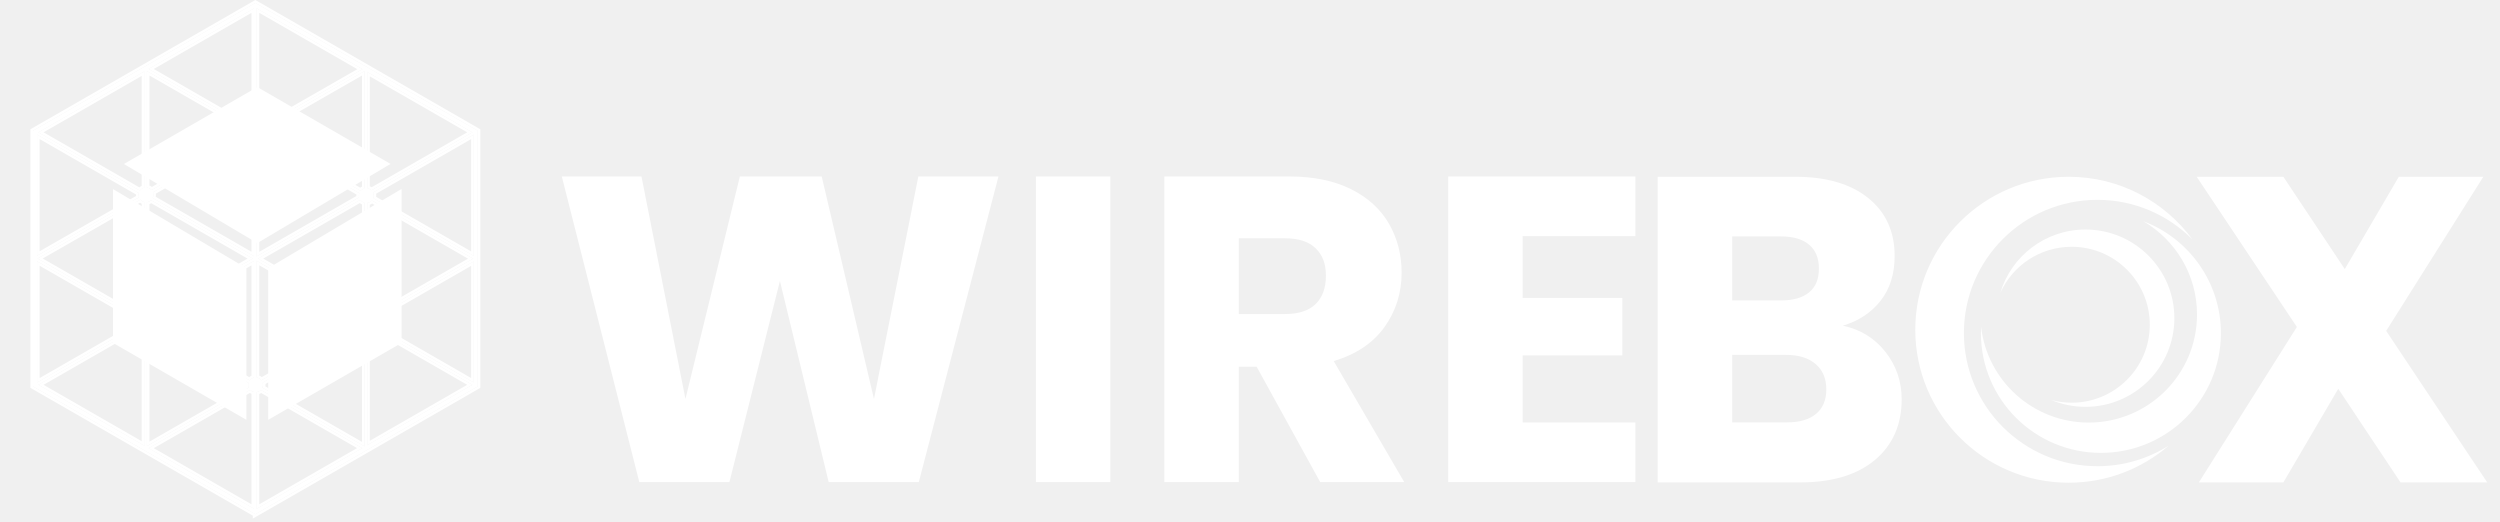
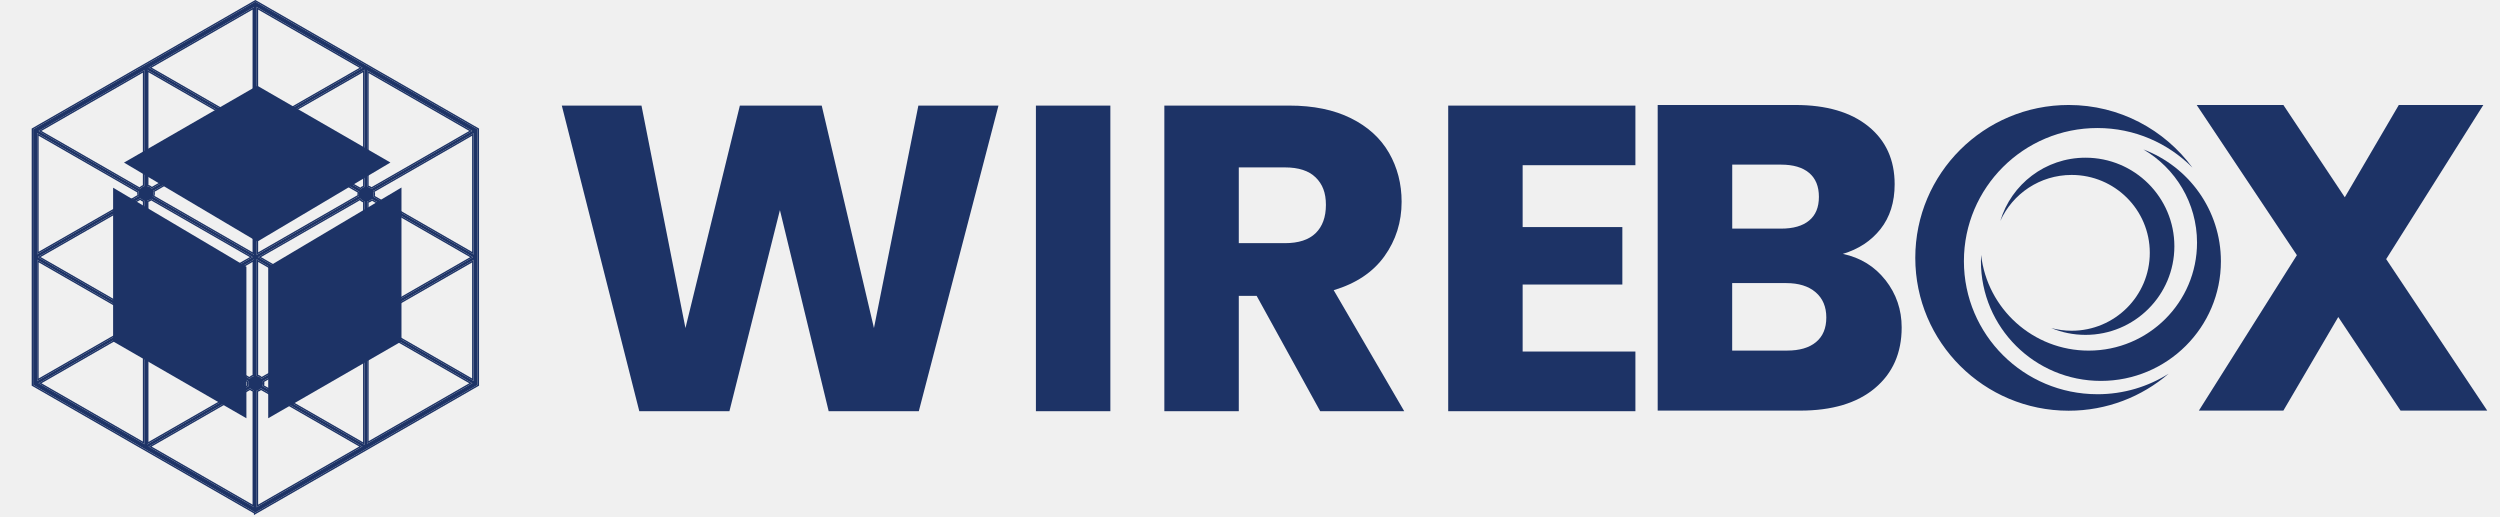
- <svg xmlns="http://www.w3.org/2000/svg" width="489" height="102" viewBox="0 0 489 102" fill="none">
-   <path d="M368.814 68.849C370.915 71.546 371.966 74.63 371.966 78.093C371.966 83.089 370.215 87.054 366.721 89.977C363.228 92.901 358.353 94.358 352.104 94.358H324.243V34.578H351.167C357.245 34.578 361.997 35.969 365.443 38.751C368.88 41.533 370.593 45.308 370.593 50.077C370.593 53.596 369.666 56.52 367.829 58.848C365.983 61.175 363.522 62.794 360.454 63.702C363.919 64.44 366.702 66.162 368.804 68.849H368.814ZM338.822 58.763H348.365C350.751 58.763 352.587 58.242 353.865 57.183C355.143 56.132 355.778 54.59 355.778 52.546C355.778 50.502 355.143 48.941 353.865 47.863C352.587 46.784 350.751 46.245 348.365 46.245H338.822V58.763ZM355.219 80.951C356.554 79.844 357.226 78.245 357.226 76.144C357.226 74.044 356.525 72.397 355.134 71.205C353.742 70.013 351.82 69.417 349.378 69.417H338.813V82.616H349.548C351.991 82.616 353.875 82.067 355.21 80.96L355.219 80.951Z" fill="white" />
-   <path d="M469.547 94.358L457.363 76.049L446.627 94.358H430.098L449.268 63.957L429.672 34.578H446.627L458.641 52.631L469.206 34.578H485.735L466.735 64.724L486.502 94.358H469.547Z" fill="white" />
-   <path d="M410.258 91.19C395.833 91.19 384.14 79.527 384.14 65.139C384.14 50.751 395.833 39.088 410.258 39.088C417.533 39.088 424.11 42.057 428.846 46.846C423.39 39.412 414.578 34.578 404.63 34.578C388.061 34.578 374.629 47.973 374.629 64.499C374.629 81.024 388.061 94.419 404.627 94.419C412.102 94.419 418.934 91.685 424.19 87.171C420.156 89.716 415.381 91.192 410.258 91.192" fill="white" />
-   <path d="M419.236 43.275C425.515 46.944 429.737 53.74 429.737 61.521C429.737 73.193 420.25 82.652 408.551 82.655C397.663 82.655 388.7 74.465 387.504 63.926C387.484 64.341 387.469 64.756 387.469 65.174C387.469 78.103 397.979 88.583 410.938 88.583C423.898 88.583 434.408 78.1 434.408 65.174C434.408 55.16 428.102 46.62 419.236 43.275Z" fill="white" />
-   <path d="M407.923 44.897C400.047 44.897 393.396 50.121 391.259 57.286C393.646 51.972 398.995 48.271 405.211 48.271C413.655 48.271 420.499 55.097 420.499 63.519C420.499 71.941 413.655 78.767 405.211 78.767C403.832 78.767 402.494 78.58 401.222 78.239C403.282 79.099 405.547 79.573 407.923 79.576C417.526 79.576 425.306 71.81 425.306 62.235C425.306 52.657 417.523 44.897 407.923 44.897Z" fill="white" />
-   <g clip-path="url(#clip0_737_7712)">
-     <path d="M195.301 34.518L179.717 94.298H162.09L152.552 54.955L142.674 94.298H125.047L109.889 34.518H125.472L134.073 78.033L144.718 34.518H160.727L170.946 78.033L179.632 34.518H195.301Z" fill="white" />
-     <path d="M217.187 34.518V94.298H202.625V34.518H217.187Z" fill="white" />
-     <path d="M258.232 94.298L245.799 71.731H242.308V94.298H227.746V34.518H252.186C256.898 34.518 260.91 35.341 264.231 36.987C267.552 38.633 270.031 40.895 271.687 43.762C273.333 46.629 274.157 49.827 274.157 53.337C274.157 57.311 273.031 60.859 270.798 63.982C268.555 67.104 265.244 69.318 260.872 70.624L274.668 94.298H258.232ZM242.308 61.427H251.335C254.003 61.427 255.999 60.774 257.343 59.468C258.677 58.163 259.349 56.318 259.349 53.933C259.349 51.549 258.677 49.874 257.343 48.569C256.009 47.263 254.003 46.61 251.335 46.61H242.308V61.427Z" fill="white" />
-     <path d="M297.83 46.184V58.276H317.331V69.517H297.83V82.631H319.886V94.298H283.269V34.518H319.886V46.184H297.83Z" fill="white" />
+ <svg xmlns="http://www.w3.org/2000/svg" width="871" height="180" viewBox="0 0 871 180" fill="none">
+   <path d="M656.927 97.619C660.67 102.422 662.542 107.916 662.542 114.085C662.542 122.983 659.422 130.045 653.2 135.253C646.978 140.46 638.294 143.056 627.165 143.056H577.539V36.576H625.495C636.321 36.576 644.786 39.054 650.924 44.008C657.045 48.963 660.097 55.688 660.097 64.182C660.097 70.451 658.444 75.659 655.173 79.805C651.885 83.951 647.501 86.833 642.037 88.451C648.209 89.765 653.166 92.833 656.91 97.619H656.927ZM603.507 79.653H620.504C624.753 79.653 628.025 78.727 630.301 76.839C632.577 74.968 633.707 72.221 633.707 68.581C633.707 64.94 632.577 62.16 630.301 60.238C628.025 58.317 624.753 57.356 620.504 57.356H603.507V79.653ZM632.712 119.175C635.09 117.203 636.287 114.354 636.287 110.613C636.287 106.872 635.039 103.939 632.561 101.816C630.082 99.692 626.659 98.63 622.308 98.63H603.49V122.141H622.612C626.962 122.141 630.318 121.163 632.695 119.191L632.712 119.175Z" fill="#1D3366" />
+   <path d="M836.352 143.056L814.65 110.444L795.528 143.056H766.086L800.233 88.906L765.328 36.576H795.528L816.927 68.732L835.745 36.576H865.187L831.344 90.271L866.552 143.056H836.352Z" fill="#1D3366" />
+   <path d="M730.748 137.345C705.053 137.345 684.226 116.585 684.226 90.975C684.226 65.364 705.053 44.605 730.748 44.605C743.706 44.605 755.42 49.888 763.856 58.413C754.138 45.18 738.442 36.576 720.723 36.576C691.211 36.576 667.285 60.418 667.285 89.834C667.285 119.25 691.211 143.093 720.718 143.093C734.031 143.093 746.2 138.226 755.563 130.192C748.377 134.721 739.872 137.35 730.748 137.35" fill="#1D3366" />
+   <path d="M746.74 52.059C757.924 58.588 765.444 70.686 765.444 84.536C765.444 105.312 748.545 122.149 727.707 122.155C708.315 122.155 692.349 107.576 690.22 88.817C690.183 89.556 690.156 90.295 690.156 91.039C690.156 114.052 708.876 132.706 731.96 132.706C755.043 132.706 773.763 114.047 773.763 91.039C773.763 73.214 762.531 58.013 746.74 52.059Z" fill="#1D3366" />
+   <path d="M726.588 54.941C712.56 54.941 700.714 64.242 696.906 76.994C701.159 67.535 710.685 60.948 721.758 60.948C736.798 60.948 748.988 73.099 748.988 88.089C748.988 103.08 736.798 115.23 721.758 115.23C719.301 115.23 716.918 114.898 714.652 114.291C718.322 115.822 722.357 116.666 726.588 116.671C743.693 116.671 757.551 102.847 757.551 85.804C757.551 68.755 743.688 54.941 726.588 54.941Z" fill="#1D3366" />
+   <g clip-path="url(#clip0_737_7607)">
+     <path d="M347.868 36.785L320.11 143.265H288.712L271.724 73.188L254.129 143.265H222.732L195.732 36.785H223.49L238.81 114.294L257.77 36.785H286.286L304.487 114.294L319.959 36.785H347.868Z" fill="#1D3366" />
+     <path d="M386.849 36.785V143.265H360.912V36.785H386.849Z" fill="#1D3366" />
+     <path d="M459.959 143.265L437.814 103.069H431.595V143.265H405.658V36.785H449.19C457.583 36.785 464.729 38.251 470.644 41.184C476.56 44.116 480.975 48.144 483.925 53.251C486.857 58.358 488.323 64.054 488.323 70.306C488.323 77.385 486.318 83.705 482.341 89.266C478.346 94.828 472.448 98.772 464.661 101.098L489.234 143.265H459.959ZM431.595 84.716H447.673C452.426 84.716 455.982 83.553 458.375 81.228C460.751 78.902 461.948 75.615 461.948 71.368C461.948 67.121 460.751 64.138 458.375 61.812C455.999 59.487 452.426 58.324 447.673 58.324H431.595V84.716Z" fill="#1D3366" />
+     <path d="M530.491 57.565V79.104H565.226V99.126H530.491V122.485H569.776V143.265H504.554V36.785H569.776V57.565H530.491Z" fill="#1D3366" />
  </g>
-   <path d="M49.95 100.574L6.449 75.574V25.576L49.95 0.576L93.449 25.576V75.576L49.95 100.576V100.574ZM7.249 75.118L49.95 99.659L92.653 75.118V26.035L49.95 1.493L7.249 26.035V75.118Z" fill="white" />
-   <path d="M50.213 0.988H49.682V100.067H50.213V0.988Z" fill="white" />
-   <path d="M28.527 13.175L28.262 13.633L92.947 50.823L93.212 50.365L28.527 13.175Z" fill="white" />
-   <path d="M71.442 13.224L6.682 50.337L6.947 50.795L71.707 13.682L71.442 13.224Z" fill="white" />
-   <path d="M6.977 25.571L6.712 26.029L92.9 75.562L93.166 75.105L6.977 25.571Z" fill="white" />
-   <path d="M6.982 50.349L6.717 50.807L71.371 87.95L71.636 87.492L6.982 50.349Z" fill="white" />
-   <path d="M92.941 50.363L28.343 87.473L28.609 87.931L93.207 50.821L92.941 50.363Z" fill="white" />
-   <path d="M92.924 25.577L6.762 75.096L7.028 75.553L93.189 26.035L92.924 25.577Z" fill="white" />
-   <path d="M28.742 13.41H28.21V87.692H28.742V13.41Z" fill="white" />
-   <path d="M71.839 13.449H71.308V87.641H71.839V13.449Z" fill="white" />
-   <path d="M48.504 25.808C48.504 25.01 49.153 24.365 49.954 24.365C50.756 24.365 51.404 25.012 51.404 25.808C51.404 26.604 50.756 27.252 49.954 27.252C49.153 27.252 48.504 26.606 48.504 25.808Z" fill="white" />
-   <path d="M70.196 38.252C70.196 37.454 70.845 36.808 71.647 36.808C72.448 36.808 73.097 37.454 73.097 38.252C73.097 39.05 72.448 39.696 71.647 39.696C70.845 39.696 70.196 39.048 70.196 38.252Z" fill="white" />
-   <path d="M27.097 38.109C27.097 37.311 27.746 36.666 28.548 36.666C29.349 36.666 29.998 37.311 29.998 38.109C29.998 38.907 29.349 39.553 28.548 39.553C27.746 39.553 27.097 38.905 27.097 38.109Z" fill="white" />
-   <path d="M70.196 62.928C70.196 62.13 70.845 61.484 71.647 61.484C72.448 61.484 73.097 62.132 73.097 62.928C73.097 63.724 72.448 64.372 71.647 64.372C70.845 64.372 70.196 63.726 70.196 62.928Z" fill="white" />
-   <path d="M27.027 62.928C27.027 62.13 27.675 61.484 28.477 61.484C29.279 61.484 29.927 62.132 29.927 62.928C29.927 63.724 29.279 64.372 28.477 64.372C27.675 64.372 27.027 63.726 27.027 62.928Z" fill="white" />
-   <path d="M48.539 75.266C48.539 74.468 49.188 73.822 49.989 73.822C50.791 73.822 51.44 74.47 51.44 75.266C51.44 76.062 50.791 76.71 49.989 76.71C49.188 76.71 48.539 76.064 48.539 75.266Z" fill="white" />
-   <path d="M51.068 76.575C50.893 76.719 50.687 76.827 50.463 76.892V99.075L70.346 87.649L51.068 76.575ZM29.577 87.662L49.432 99.072V76.864C49.234 76.796 49.053 76.695 48.897 76.564L29.577 87.662ZM51.662 74.975C51.679 75.069 51.689 75.166 51.69 75.266C51.69 75.419 51.666 75.567 51.628 75.709L71.058 86.871V64.515C70.843 64.436 70.648 64.315 70.484 64.162L51.662 74.975ZM29.569 64.224C29.401 64.365 29.206 64.474 28.991 64.542V86.811L48.345 75.693C48.309 75.557 48.289 75.413 48.289 75.266C48.289 75.172 48.298 75.081 48.312 74.992L29.569 64.224ZM8.019 75.272L27.961 86.732V64.542C27.723 64.466 27.508 64.339 27.328 64.175L8.019 75.272ZM72.71 64.247C72.529 64.392 72.319 64.5 72.089 64.561V86.647L91.888 75.269L72.71 64.247ZM7.499 74.384L26.814 63.282C26.79 63.168 26.776 63.049 26.776 62.928C26.776 62.828 26.787 62.731 26.804 62.636L7.499 51.545V74.384ZM73.301 62.543C73.33 62.667 73.347 62.795 73.347 62.928C73.347 63.087 73.323 63.241 73.281 63.388L92.403 74.377V51.569L73.301 62.543ZM30.136 62.56C30.162 62.679 30.178 62.801 30.178 62.928C30.178 63.075 30.156 63.217 30.12 63.353L48.78 74.073C48.961 73.891 49.184 73.753 49.432 73.667V51.472L30.136 62.56ZM50.463 73.64C50.739 73.719 50.986 73.866 51.185 74.061L69.981 63.264C69.959 63.155 69.946 63.043 69.946 62.928C69.946 62.84 69.955 62.755 69.968 62.671L50.463 51.461V73.64ZM50.989 50.576L70.427 61.747C70.602 61.568 70.817 61.429 71.058 61.341V39.838C70.81 39.747 70.59 39.601 70.412 39.414L50.989 50.576ZM7.854 50.562L27.281 61.723C27.47 61.537 27.702 61.395 27.961 61.313V39.696C27.753 39.62 27.564 39.505 27.403 39.359L7.854 50.562ZM29.575 39.456C29.403 39.587 29.206 39.684 28.991 39.742V61.313C29.226 61.388 29.437 61.512 29.615 61.673L48.923 50.576L29.575 39.456ZM72.776 39.515C72.582 39.687 72.348 39.815 72.089 39.885V61.294C72.346 61.363 72.578 61.49 72.772 61.66L92.041 50.591L72.776 39.515ZM51.102 27.054C50.921 27.22 50.704 27.349 50.463 27.424V49.691L69.964 38.483C69.953 38.408 69.946 38.331 69.946 38.252C69.946 38.134 69.958 38.018 69.981 37.907L51.102 27.054ZM30.209 37.751C30.234 37.867 30.248 37.986 30.248 38.109C30.248 38.285 30.221 38.453 30.172 38.612L49.432 49.682V27.419C49.207 27.347 49.004 27.23 48.831 27.078L30.209 37.751ZM73.275 37.768C73.321 37.921 73.347 38.084 73.347 38.252C73.347 38.382 73.331 38.508 73.303 38.63L92.403 49.611V26.775L73.275 37.768ZM7.499 49.581L26.887 38.47C26.861 38.353 26.848 38.233 26.848 38.109C26.848 38.038 26.853 37.967 26.861 37.898L7.499 26.769V49.581ZM51.622 25.48C51.643 25.586 51.654 25.696 51.654 25.809C51.654 25.93 51.641 26.047 51.616 26.161L70.489 37.012C70.652 36.861 70.845 36.742 71.058 36.664V14.341L51.622 25.48ZM8.017 25.88L27.299 36.962C27.48 36.767 27.706 36.614 27.961 36.52V14.419L8.017 25.88ZM72.089 36.617C72.311 36.677 72.515 36.779 72.691 36.916L91.89 25.883L72.089 14.504V36.617ZM28.991 36.476C29.257 36.547 29.497 36.68 29.694 36.86L48.3 26.197C48.27 26.072 48.254 25.942 48.254 25.809C48.254 25.682 48.269 25.558 48.295 25.439L28.991 14.341V36.476ZM50.463 24.191C50.713 24.269 50.937 24.405 51.122 24.58L70.398 13.532L50.463 2.076V24.191ZM29.577 13.489L48.816 24.551C48.992 24.393 49.201 24.27 49.432 24.196V2.079L29.577 13.489ZM93.699 75.721L93.574 75.793L50.075 100.793L49.7 101.008V100.719L6.324 75.791L6.199 75.719V25.432L6.324 25.359L49.825 0.359L49.95 0.288L50.075 0.359L93.574 25.359L93.699 25.432V75.721Z" stroke="white" stroke-width="0.5" />
-   <path fill-rule="evenodd" clip-rule="evenodd" d="M48.195 52.458L22.107 36.992L22.104 67.073L48.195 82.119V52.458Z" fill="white" />
-   <path fill-rule="evenodd" clip-rule="evenodd" d="M50.327 47.546L76.386 32.06L50.327 17.031L24.238 32.077L50.327 47.546Z" fill="white" />
-   <path fill-rule="evenodd" clip-rule="evenodd" d="M52.463 52.457V82.114L78.548 67.072V36.955L52.463 52.457Z" fill="white" />
+   <path d="M88.971 178.573L11.539 134.073V45.076L88.971 0.576L166.399 45.076V134.076L88.971 178.576V178.573ZM12.963 133.26L88.971 176.944L164.983 133.26V45.892L88.971 2.208L12.963 45.892V133.26Z" fill="#1D3366" />
+   <path d="M89.438 1.309H88.493V177.67H89.438V1.309Z" fill="#1D3366" />
+   <path d="M50.838 23.002L50.365 23.817L165.505 90.015L165.977 89.2L50.838 23.002Z" fill="#1D3366" />
+   <path d="M127.226 23.089L11.954 89.15L12.426 89.966L127.697 23.904L127.226 23.089Z" fill="#1D3366" />
+   <path d="M12.479 45.067L12.006 45.882L165.422 134.052L165.895 133.237L12.479 45.067Z" fill="#1D3366" />
+   <path d="M12.488 89.173L12.015 89.988L127.099 156.101L127.572 155.286L12.488 89.173Z" fill="#1D3366" />
+   <path d="M165.495 89.196L50.511 155.252L50.983 156.068L165.967 90.011L165.495 89.196Z" fill="#1D3366" />
+   <path d="M165.464 45.078L12.097 133.221L12.569 134.036L165.937 45.893L165.464 45.078Z" fill="#1D3366" />
+   <path d="M51.22 23.42H50.274V155.642H51.22V23.42Z" fill="#1D3366" />
+   <path d="M127.933 23.489H126.987V155.552H127.933V23.489Z" fill="#1D3366" />
+   <path d="M86.396 45.489C86.396 44.069 87.551 42.92 88.978 42.92C90.405 42.92 91.559 44.073 91.559 45.489C91.559 46.906 90.405 48.059 88.978 48.059C87.551 48.059 86.396 46.91 86.396 45.489Z" fill="#1D3366" />
+   <path d="M125.009 67.639C125.009 66.218 126.164 65.069 127.591 65.069C129.018 65.069 130.172 66.218 130.172 67.639C130.172 69.059 129.018 70.209 127.591 70.209C126.164 70.209 125.009 69.056 125.009 67.639Z" fill="#1D3366" />
+   <path d="M48.292 67.385C48.292 65.965 49.447 64.815 50.874 64.815C52.301 64.815 53.456 65.965 53.456 67.385C53.456 68.806 52.301 69.955 50.874 69.955C49.447 69.955 48.292 68.802 48.292 67.385Z" fill="#1D3366" />
+   <path d="M125.009 111.562C125.009 110.142 126.164 108.992 127.591 108.992C129.018 108.992 130.172 110.145 130.172 111.562C130.172 112.979 129.018 114.132 127.591 114.132C126.164 114.132 125.009 112.983 125.009 111.562Z" fill="#1D3366" />
+   <path d="M48.167 111.562C48.167 110.142 49.322 108.992 50.749 108.992C52.175 108.992 53.33 110.145 53.33 111.562C53.33 112.979 52.175 114.132 50.749 114.132C49.322 114.132 48.167 112.983 48.167 111.562Z" fill="#1D3366" />
+   <path d="M86.459 133.524C86.459 132.104 87.614 130.954 89.041 130.954C90.468 130.954 91.622 132.107 91.622 133.524C91.622 134.941 90.468 136.094 89.041 136.094C87.614 136.094 86.459 134.944 86.459 133.524Z" fill="#1D3366" />
+   <path d="M90.936 135.614C90.587 135.928 90.161 136.155 89.689 136.266V176.243L125.666 155.566L90.936 135.614ZM52.316 155.589L88.243 176.237V136.229C87.819 136.105 87.438 135.884 87.122 135.594L52.316 155.589ZM91.801 132.906C91.846 133.105 91.872 133.312 91.872 133.524C91.872 133.833 91.82 134.129 91.728 134.406L126.737 154.518V114.251C126.281 114.108 125.876 113.852 125.552 113.517L91.801 132.906ZM52.668 113.63C52.333 113.939 51.925 114.167 51.47 114.286V154.413L86.342 134.379C86.256 134.109 86.209 133.822 86.209 133.524C86.209 133.322 86.231 133.125 86.272 132.935L52.668 113.63ZM13.941 133.534L50.024 154.271V114.285C49.526 114.154 49.082 113.895 48.731 113.54L13.941 133.534ZM129.462 113.673C129.104 113.988 128.667 114.217 128.183 114.319V154.12L164.012 133.529L129.462 113.673ZM13.213 132.29L48.015 112.289C47.953 112.057 47.917 111.814 47.917 111.562C47.917 111.349 47.942 111.141 47.987 110.941L13.213 90.963V132.29ZM130.31 110.783C130.381 111.031 130.423 111.292 130.423 111.562C130.423 111.881 130.366 112.187 130.268 112.473L164.732 132.28V91.009L130.31 110.783ZM53.476 110.813C53.542 111.052 53.58 111.303 53.58 111.562C53.58 111.86 53.533 112.146 53.447 112.415L86.928 131.648C87.275 131.26 87.728 130.969 88.243 130.819V90.833L53.476 110.813ZM89.689 130.781C90.254 130.913 90.752 131.214 91.131 131.628L124.849 112.258C124.792 112.035 124.759 111.803 124.759 111.562C124.759 111.371 124.778 111.183 124.814 111.002L89.689 90.814V130.781ZM90.428 89.576L125.458 109.709C125.796 109.324 126.236 109.031 126.737 108.873V70.327C126.223 70.165 125.773 69.86 125.432 69.46L90.428 89.576ZM13.649 89.552L48.658 109.663C49.02 109.269 49.49 108.979 50.024 108.839V70.075C49.581 69.936 49.184 69.691 48.864 69.37L13.649 89.552ZM52.688 69.55C52.342 69.837 51.926 70.043 51.47 70.141V108.838C51.961 108.967 52.4 109.221 52.749 109.567L87.534 89.576L52.688 69.55ZM129.577 69.647C129.2 70.017 128.72 70.282 128.183 70.395V108.805C128.716 108.918 129.192 109.181 129.567 109.547L164.284 89.603L129.577 69.647ZM90.995 47.465C90.641 47.823 90.192 48.086 89.689 48.216V88.339L124.808 68.154C124.777 67.987 124.759 67.815 124.759 67.639C124.759 67.394 124.793 67.157 124.852 66.931L90.995 47.465ZM53.605 66.653C53.668 66.887 53.706 67.131 53.706 67.385C53.706 67.731 53.64 68.062 53.525 68.368L88.243 88.32V48.21C87.77 48.084 87.347 47.841 87.006 47.512L53.605 66.653ZM130.254 66.689C130.361 66.986 130.423 67.305 130.423 67.639C130.423 67.906 130.382 68.163 130.312 68.407L164.732 88.195V46.874L130.254 66.689ZM13.213 88.14L48.143 68.121C48.079 67.886 48.043 67.639 48.043 67.385C48.043 67.221 48.059 67.061 48.086 66.905L13.213 46.863V88.14ZM91.723 44.809C91.777 45.027 91.81 45.254 91.81 45.489C91.81 45.74 91.773 45.982 91.711 46.213L125.56 65.674C125.882 65.343 126.285 65.091 126.737 64.949V24.742L91.723 44.809ZM13.94 45.618L48.69 65.589C49.035 65.174 49.496 64.859 50.024 64.694V24.88L13.94 45.618ZM128.183 64.881C128.653 64.98 129.079 65.197 129.432 65.498L164.013 45.623L128.183 25.031V64.881ZM51.47 64.629C52.018 64.746 52.507 65.02 52.887 65.402L86.26 46.277C86.187 46.027 86.147 45.763 86.147 45.489C86.147 45.228 86.185 44.977 86.251 44.737L51.47 24.739V64.629ZM89.689 42.763C90.207 42.897 90.667 43.171 91.025 43.546L125.761 23.64L89.689 2.908V42.763ZM52.315 23.562L86.978 43.492C87.324 43.149 87.758 42.897 88.243 42.768V2.914L52.315 23.562ZM166.649 134.221L166.523 134.293L89.096 178.793L88.721 179.008V178.716L11.414 134.289L11.289 134.218V44.932L11.414 44.859L88.847 0.359L88.971 0.288L89.096 0.359L166.523 44.859L166.649 44.932V134.221Z" stroke="#1D3366" stroke-width="0.5" />
+   <path fill-rule="evenodd" clip-rule="evenodd" d="M85.847 92.927L39.409 65.398L39.403 118.943L85.847 145.724V92.927Z" fill="#1D3366" />
+   <path fill-rule="evenodd" clip-rule="evenodd" d="M89.64 84.183L136.025 56.619L89.64 29.867L43.202 56.648L89.64 84.183Z" fill="#1D3366" />
+   <path fill-rule="evenodd" clip-rule="evenodd" d="M93.443 92.925V145.715L139.875 118.94V65.332L93.443 92.925Z" fill="#1D3366" />
  <defs>
-     <clipPath id="clip0_737_7712">
-       <rect width="209.997" height="59.78" fill="white" transform="translate(109.889 34.5176)" />
+     <clipPath id="clip0_737_7607">
+       <rect width="374.044" height="106.48" fill="white" transform="translate(195.732 36.7852)" />
    </clipPath>
  </defs>
</svg>
